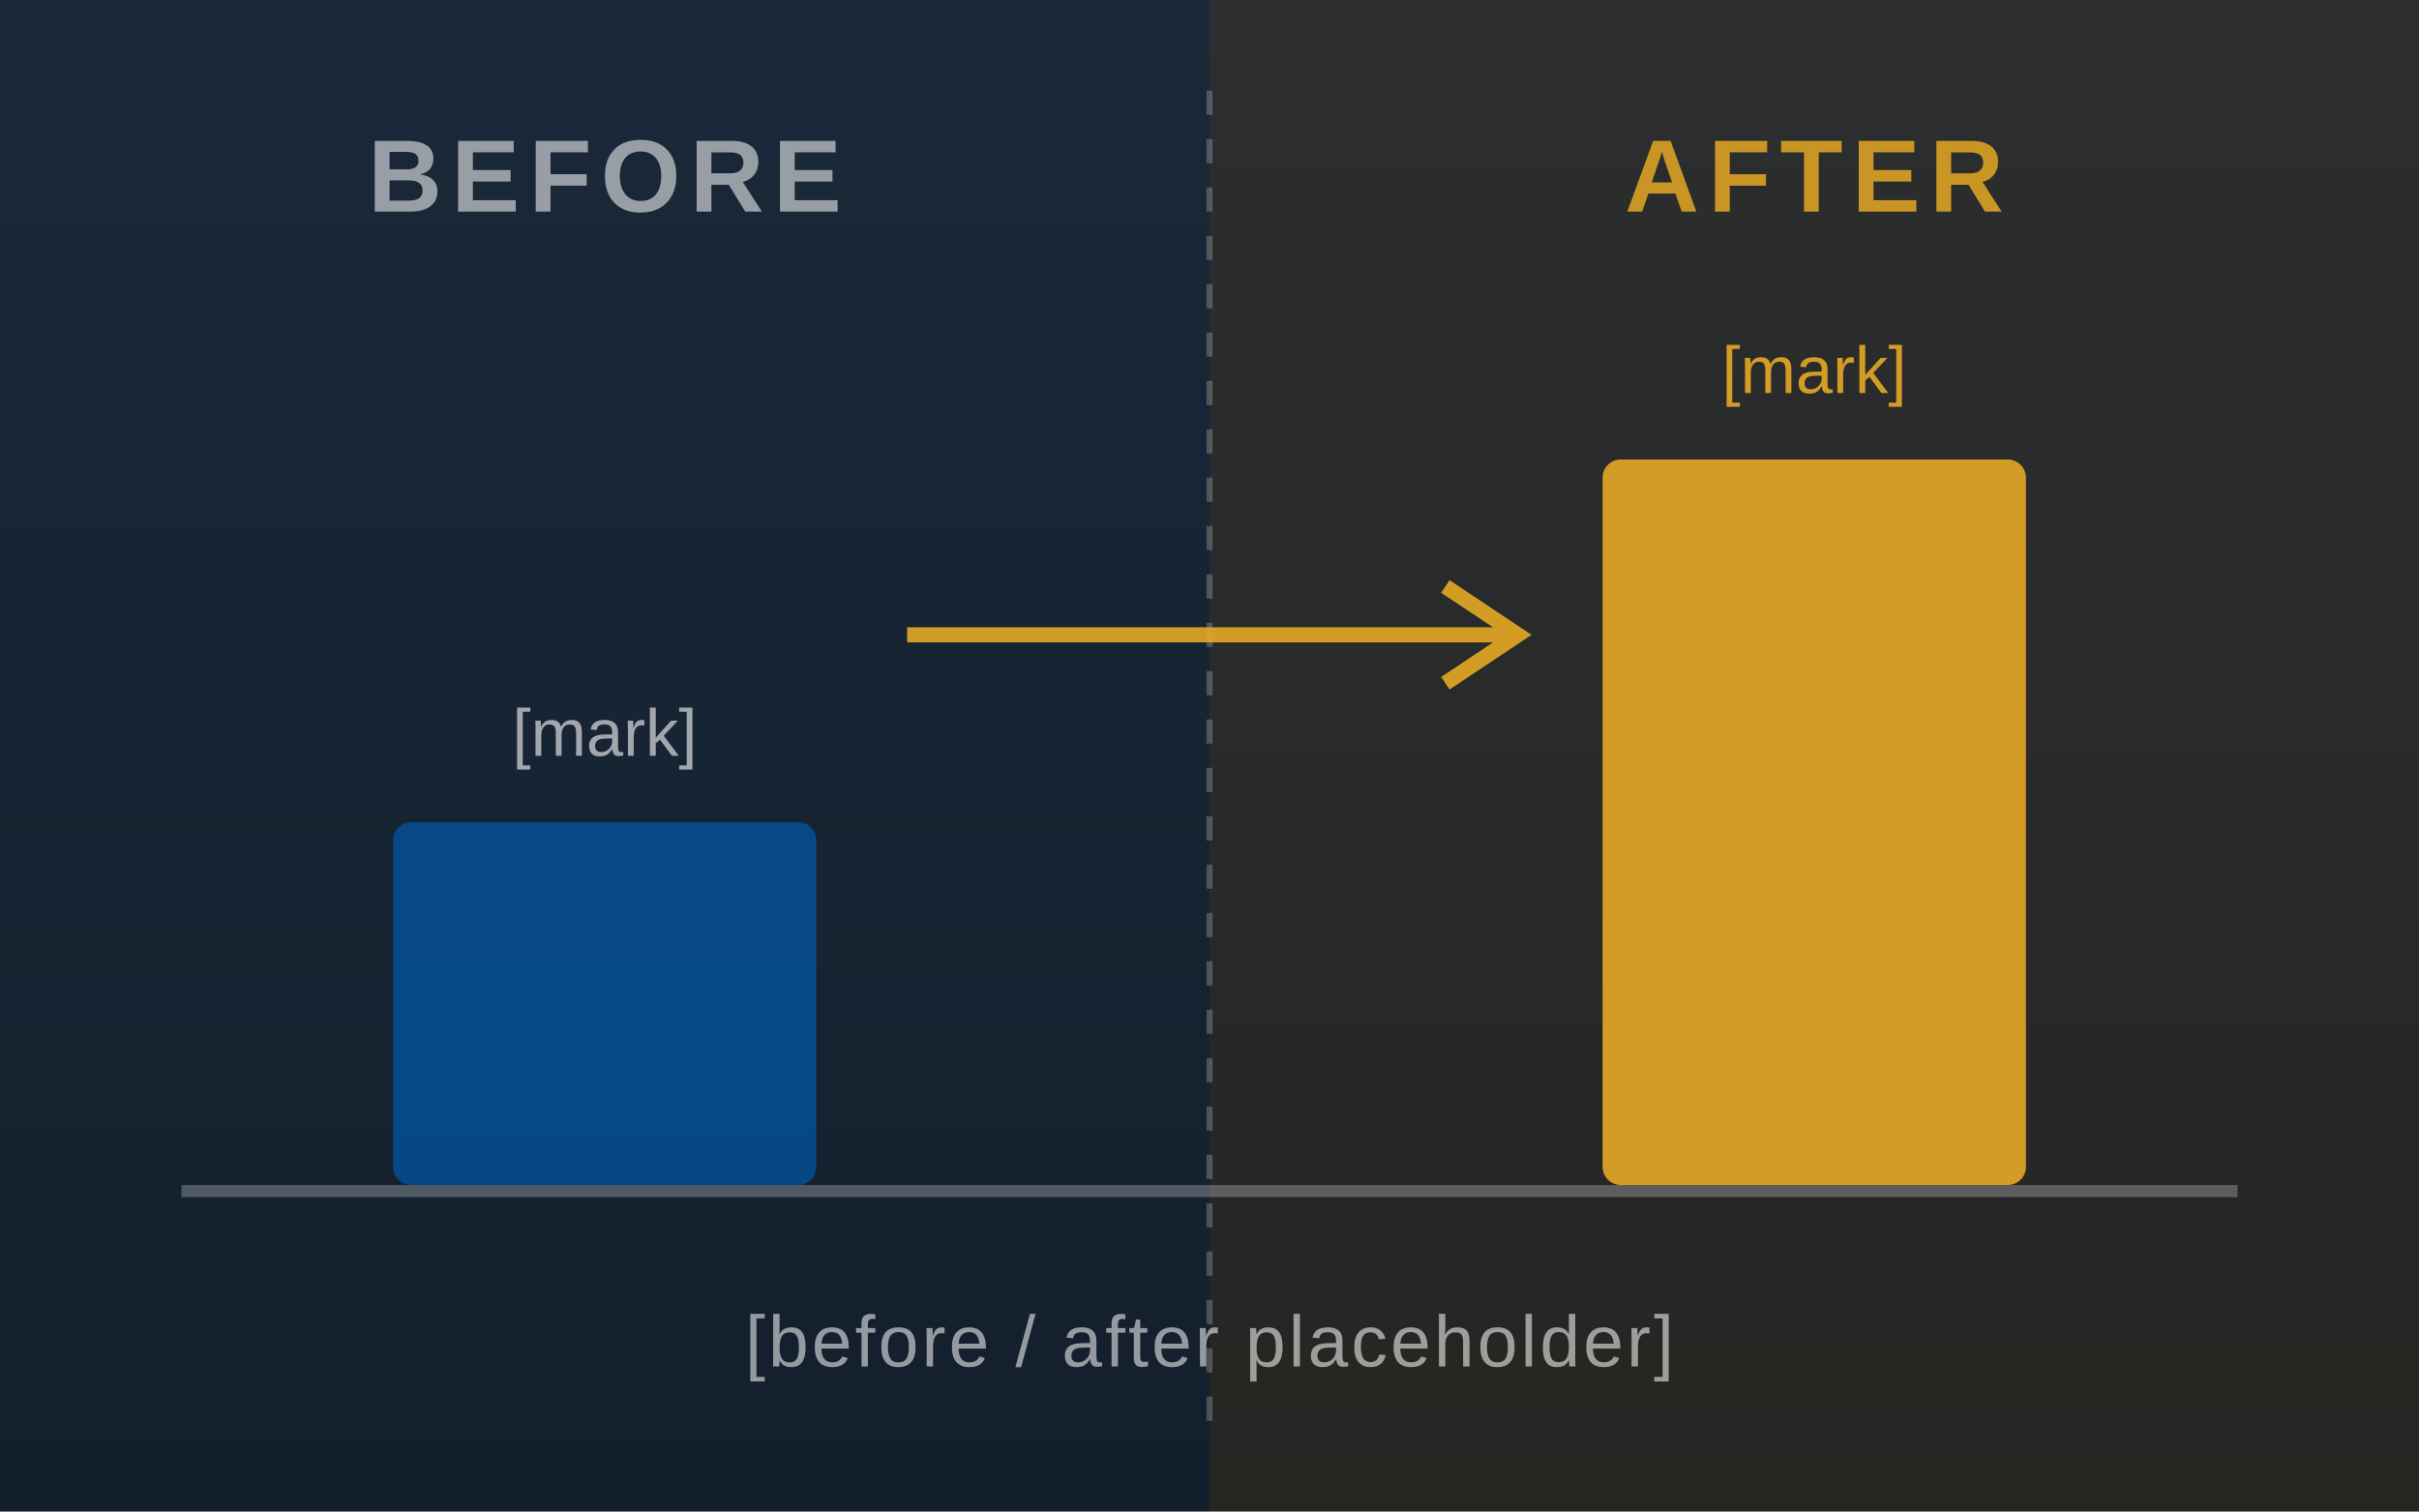
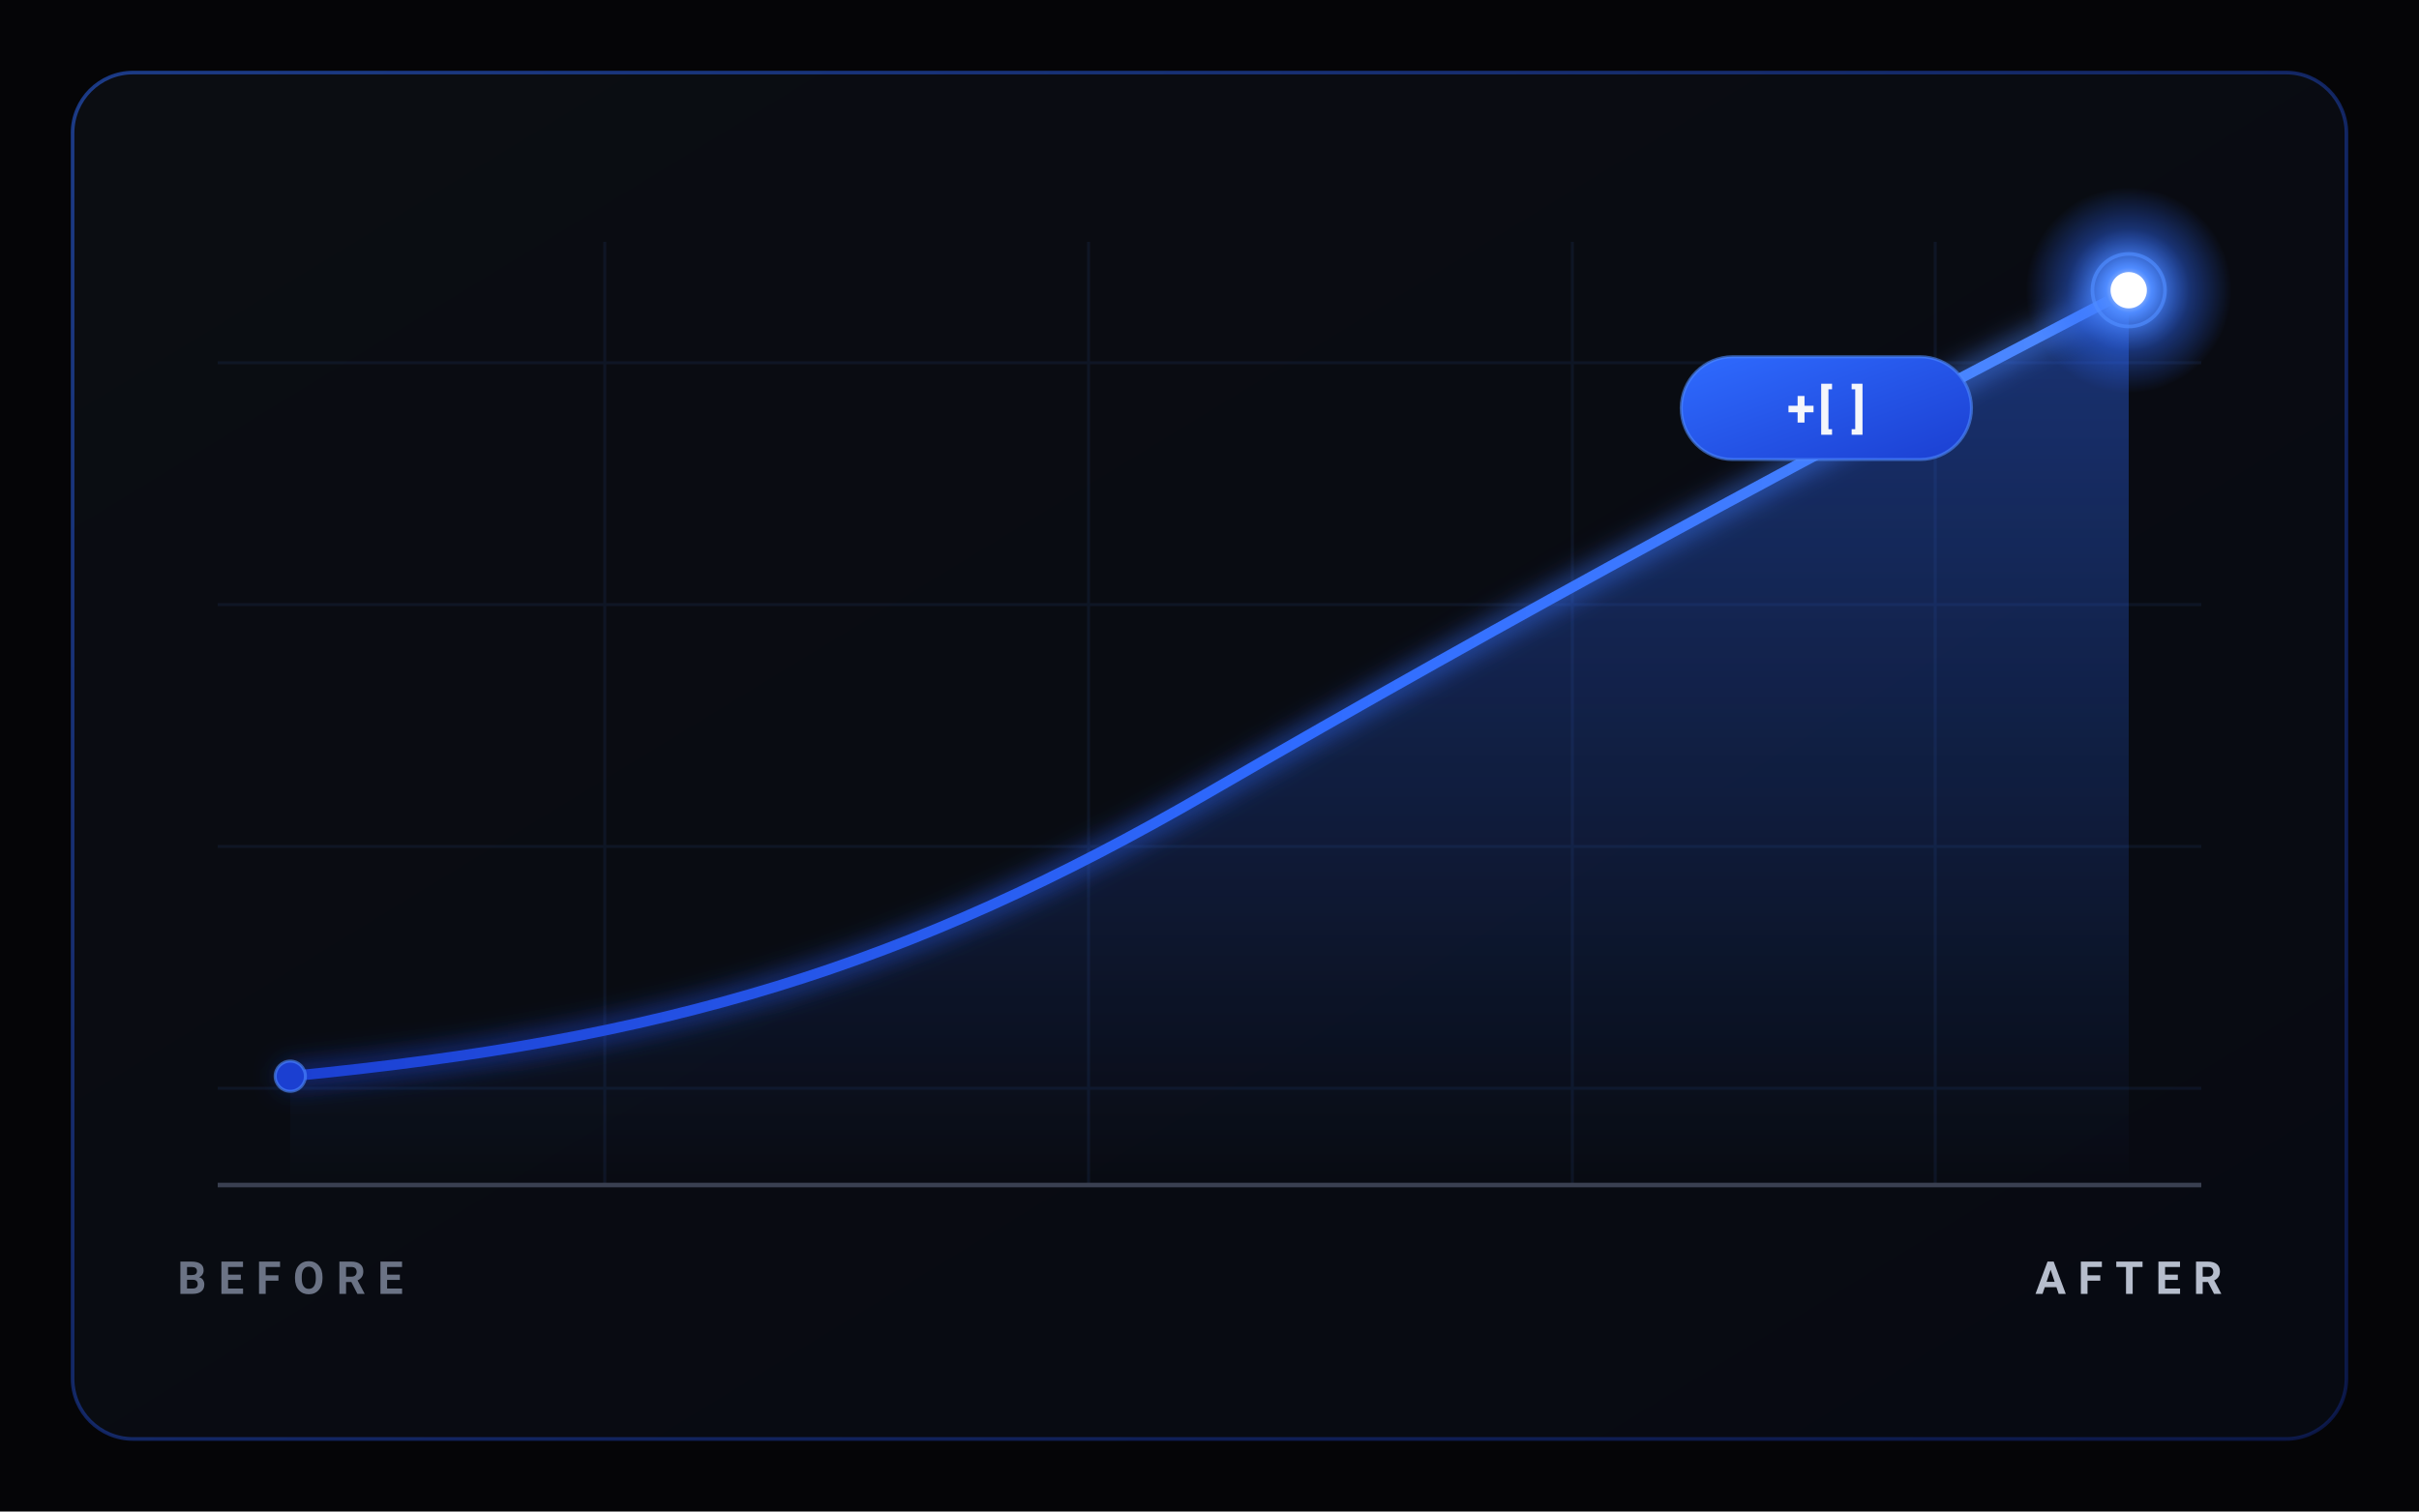
- <svg xmlns="http://www.w3.org/2000/svg" viewBox="0 0 800 500" width="100%" height="100%" preserveAspectRatio="xMidYMid meet" role="img" aria-labelledby="baTitle">
+ <svg xmlns="http://www.w3.org/2000/svg" viewBox="0 0 800 500" width="100%" height="100%" preserveAspectRatio="xMidYMid meet" role="img" aria-labelledby="chartTitle">
  <defs>
-     <linearGradient id="baBg" x1="0" y1="0" x2="0" y2="1">
-       <stop offset="0" stop-color="#1c2430" />
-       <stop offset="1" stop-color="#151a22" />
+     <linearGradient id="cardFill" x1="0" y1="0" x2="1" y2="1">
+       <stop offset="0%" stop-color="#0b0d12" />
+       <stop offset="100%" stop-color="#070a12" />
    </linearGradient>
+     <linearGradient id="cardBorder" x1="0" y1="0" x2="1" y2="1">
+       <stop offset="0%" stop-color="#2f6bff" stop-opacity="0.5" />
+       <stop offset="100%" stop-color="#1b3fd1" stop-opacity="0.3" />
+     </linearGradient>
+     <linearGradient id="areaFill" x1="0" y1="0" x2="0" y2="1">
+       <stop offset="0%" stop-color="#2f6bff" stop-opacity="0.42" />
+       <stop offset="100%" stop-color="#2f6bff" stop-opacity="0" />
+     </linearGradient>
+     <linearGradient id="lineGrad" x1="0" y1="0" x2="1" y2="0">
+       <stop offset="0%" stop-color="#1b3fd1" />
+       <stop offset="55%" stop-color="#2f6bff" />
+       <stop offset="100%" stop-color="#4f8bff" />
+     </linearGradient>
+     <radialGradient id="peakGlow" cx="50%" cy="50%" r="50%">
+       <stop offset="0%" stop-color="#ffffff" />
+       <stop offset="22%" stop-color="#4f8bff" />
+       <stop offset="60%" stop-color="#2f6bff" stop-opacity="0.4" />
+       <stop offset="100%" stop-color="#2f6bff" stop-opacity="0" />
+     </radialGradient>
+     <linearGradient id="chipFill" x1="0" y1="0" x2="1" y2="1">
+       <stop offset="0%" stop-color="#2f6bff" />
+       <stop offset="100%" stop-color="#1b3fd1" />
+     </linearGradient>
+     <filter id="baBlur" x="-30%" y="-30%" width="160%" height="160%">
+       <feGaussianBlur stdDeviation="4" />
+     </filter>
  </defs>
-   <rect width="800" height="500" fill="url(#baBg)" />
-   <rect x="0" y="0" width="400" height="500" fill="#0055A2" opacity="0.08" />
-   <text x="200" y="70" text-anchor="middle" font-family="Arial, Helvetica, sans-serif" font-size="34" font-weight="bold" fill="#ffffff" opacity="0.55" letter-spacing="3">BEFORE</text>
-   <rect x="400" y="0" width="400" height="500" fill="#E5A823" opacity="0.08" />
-   <text x="600" y="70" text-anchor="middle" font-family="Arial, Helvetica, sans-serif" font-size="34" font-weight="bold" fill="#E5A823" opacity="0.85" letter-spacing="3">AFTER</text>
-   <rect x="60" y="392" width="680" height="4" fill="#ffffff" opacity="0.25" />
-   <rect x="130" y="272" width="140" height="120" rx="6" fill="#0055A2" opacity="0.75" />
-   <text x="200" y="250" text-anchor="middle" font-family="Arial, Helvetica, sans-serif" font-size="22" fill="#ffffff" opacity="0.6">[mark]</text>
-   <rect x="530" y="152" width="140" height="240" rx="6" fill="#E5A823" opacity="0.9" />
-   <text x="600" y="130" text-anchor="middle" font-family="Arial, Helvetica, sans-serif" font-size="22" fill="#E5A823" opacity="0.9">[mark]</text>
-   <line x1="400" y1="30" x2="400" y2="470" stroke="#ffffff" stroke-opacity="0.22" stroke-width="2" stroke-dasharray="8 8" />
-   <g stroke="#E5A823" stroke-width="5" fill="none" opacity="0.9">
-     <line x1="300" y1="210" x2="500" y2="210" />
-     <polyline points="478,194 502,210 478,226" />
+   <rect width="800" height="500" fill="#050507" />
+   <rect x="24" y="24" width="752" height="452" rx="20" fill="url(#cardFill)" />
+   <rect x="24" y="24" width="752" height="452" rx="20" fill="none" stroke="url(#cardBorder)" stroke-width="1.2" />
+   <g stroke="#4f8bff" stroke-width="1" opacity="0.08">
+     <line x1="72" y1="120" x2="728" y2="120" />
+     <line x1="72" y1="200" x2="728" y2="200" />
+     <line x1="72" y1="280" x2="728" y2="280" />
+     <line x1="72" y1="360" x2="728" y2="360" />
+     <line x1="200" y1="80" x2="200" y2="392" />
+     <line x1="360" y1="80" x2="360" y2="392" />
+     <line x1="520" y1="80" x2="520" y2="392" />
+     <line x1="640" y1="80" x2="640" y2="392" />
  </g>
-   <text x="400" y="452" text-anchor="middle" font-family="Arial, Helvetica, sans-serif" font-size="24" fill="#ffffff" opacity="0.55" letter-spacing="1">[before / after placeholder]</text>
+   <line x1="72" y1="392" x2="728" y2="392" stroke="#3a4051" stroke-width="1.5" />
+   <path d="M 96 356 C 220 344, 300 320, 400 262 S 600 150, 704 96 L 704 392 L 96 392 Z" fill="url(#areaFill)" />
+   <path d="M 96 356 C 220 344, 300 320, 400 262 S 600 150, 704 96" fill="none" stroke="url(#lineGrad)" stroke-width="8" opacity="0.5" filter="url(#baBlur)" stroke-linecap="round" />
+   <path d="M 96 356 C 220 344, 300 320, 400 262 S 600 150, 704 96" fill="none" stroke="url(#lineGrad)" stroke-width="3.5" stroke-linecap="round" />
+   <circle cx="96" cy="356" r="5" fill="#1b3fd1" />
+   <circle cx="96" cy="356" r="5" fill="none" stroke="#4f8bff" stroke-width="1" opacity="0.6" />
+   <circle cx="704" cy="96" r="34" fill="url(#peakGlow)" />
+   <circle cx="704" cy="96" r="6" fill="#ffffff" />
+   <circle cx="704" cy="96" r="12" fill="none" stroke="#4f8bff" stroke-width="1.2" opacity="0.7" />
+   <g>
+     <rect x="556" y="118" width="96" height="34" rx="17" fill="url(#chipFill)" />
+     <rect x="556" y="118" width="96" height="34" rx="17" fill="none" stroke="#4f8bff" stroke-width="1" opacity="0.6" />
+     <text x="604" y="141" text-anchor="middle" font-family="-apple-system, BlinkMacSystemFont, 'Segoe UI', Roboto, Helvetica, Arial, sans-serif" font-size="17" font-weight="700" letter-spacing="1" fill="#f4f6fb">+[  ]</text>
+   </g>
+   <text x="96" y="428" text-anchor="middle" font-family="-apple-system, BlinkMacSystemFont, 'Segoe UI', Roboto, Helvetica, Arial, sans-serif" font-size="15" font-weight="600" letter-spacing="4" fill="#6b7385">BEFORE</text>
+   <text x="704" y="428" text-anchor="middle" font-family="-apple-system, BlinkMacSystemFont, 'Segoe UI', Roboto, Helvetica, Arial, sans-serif" font-size="15" font-weight="600" letter-spacing="4" fill="#b6bdcc">AFTER</text>
</svg>
